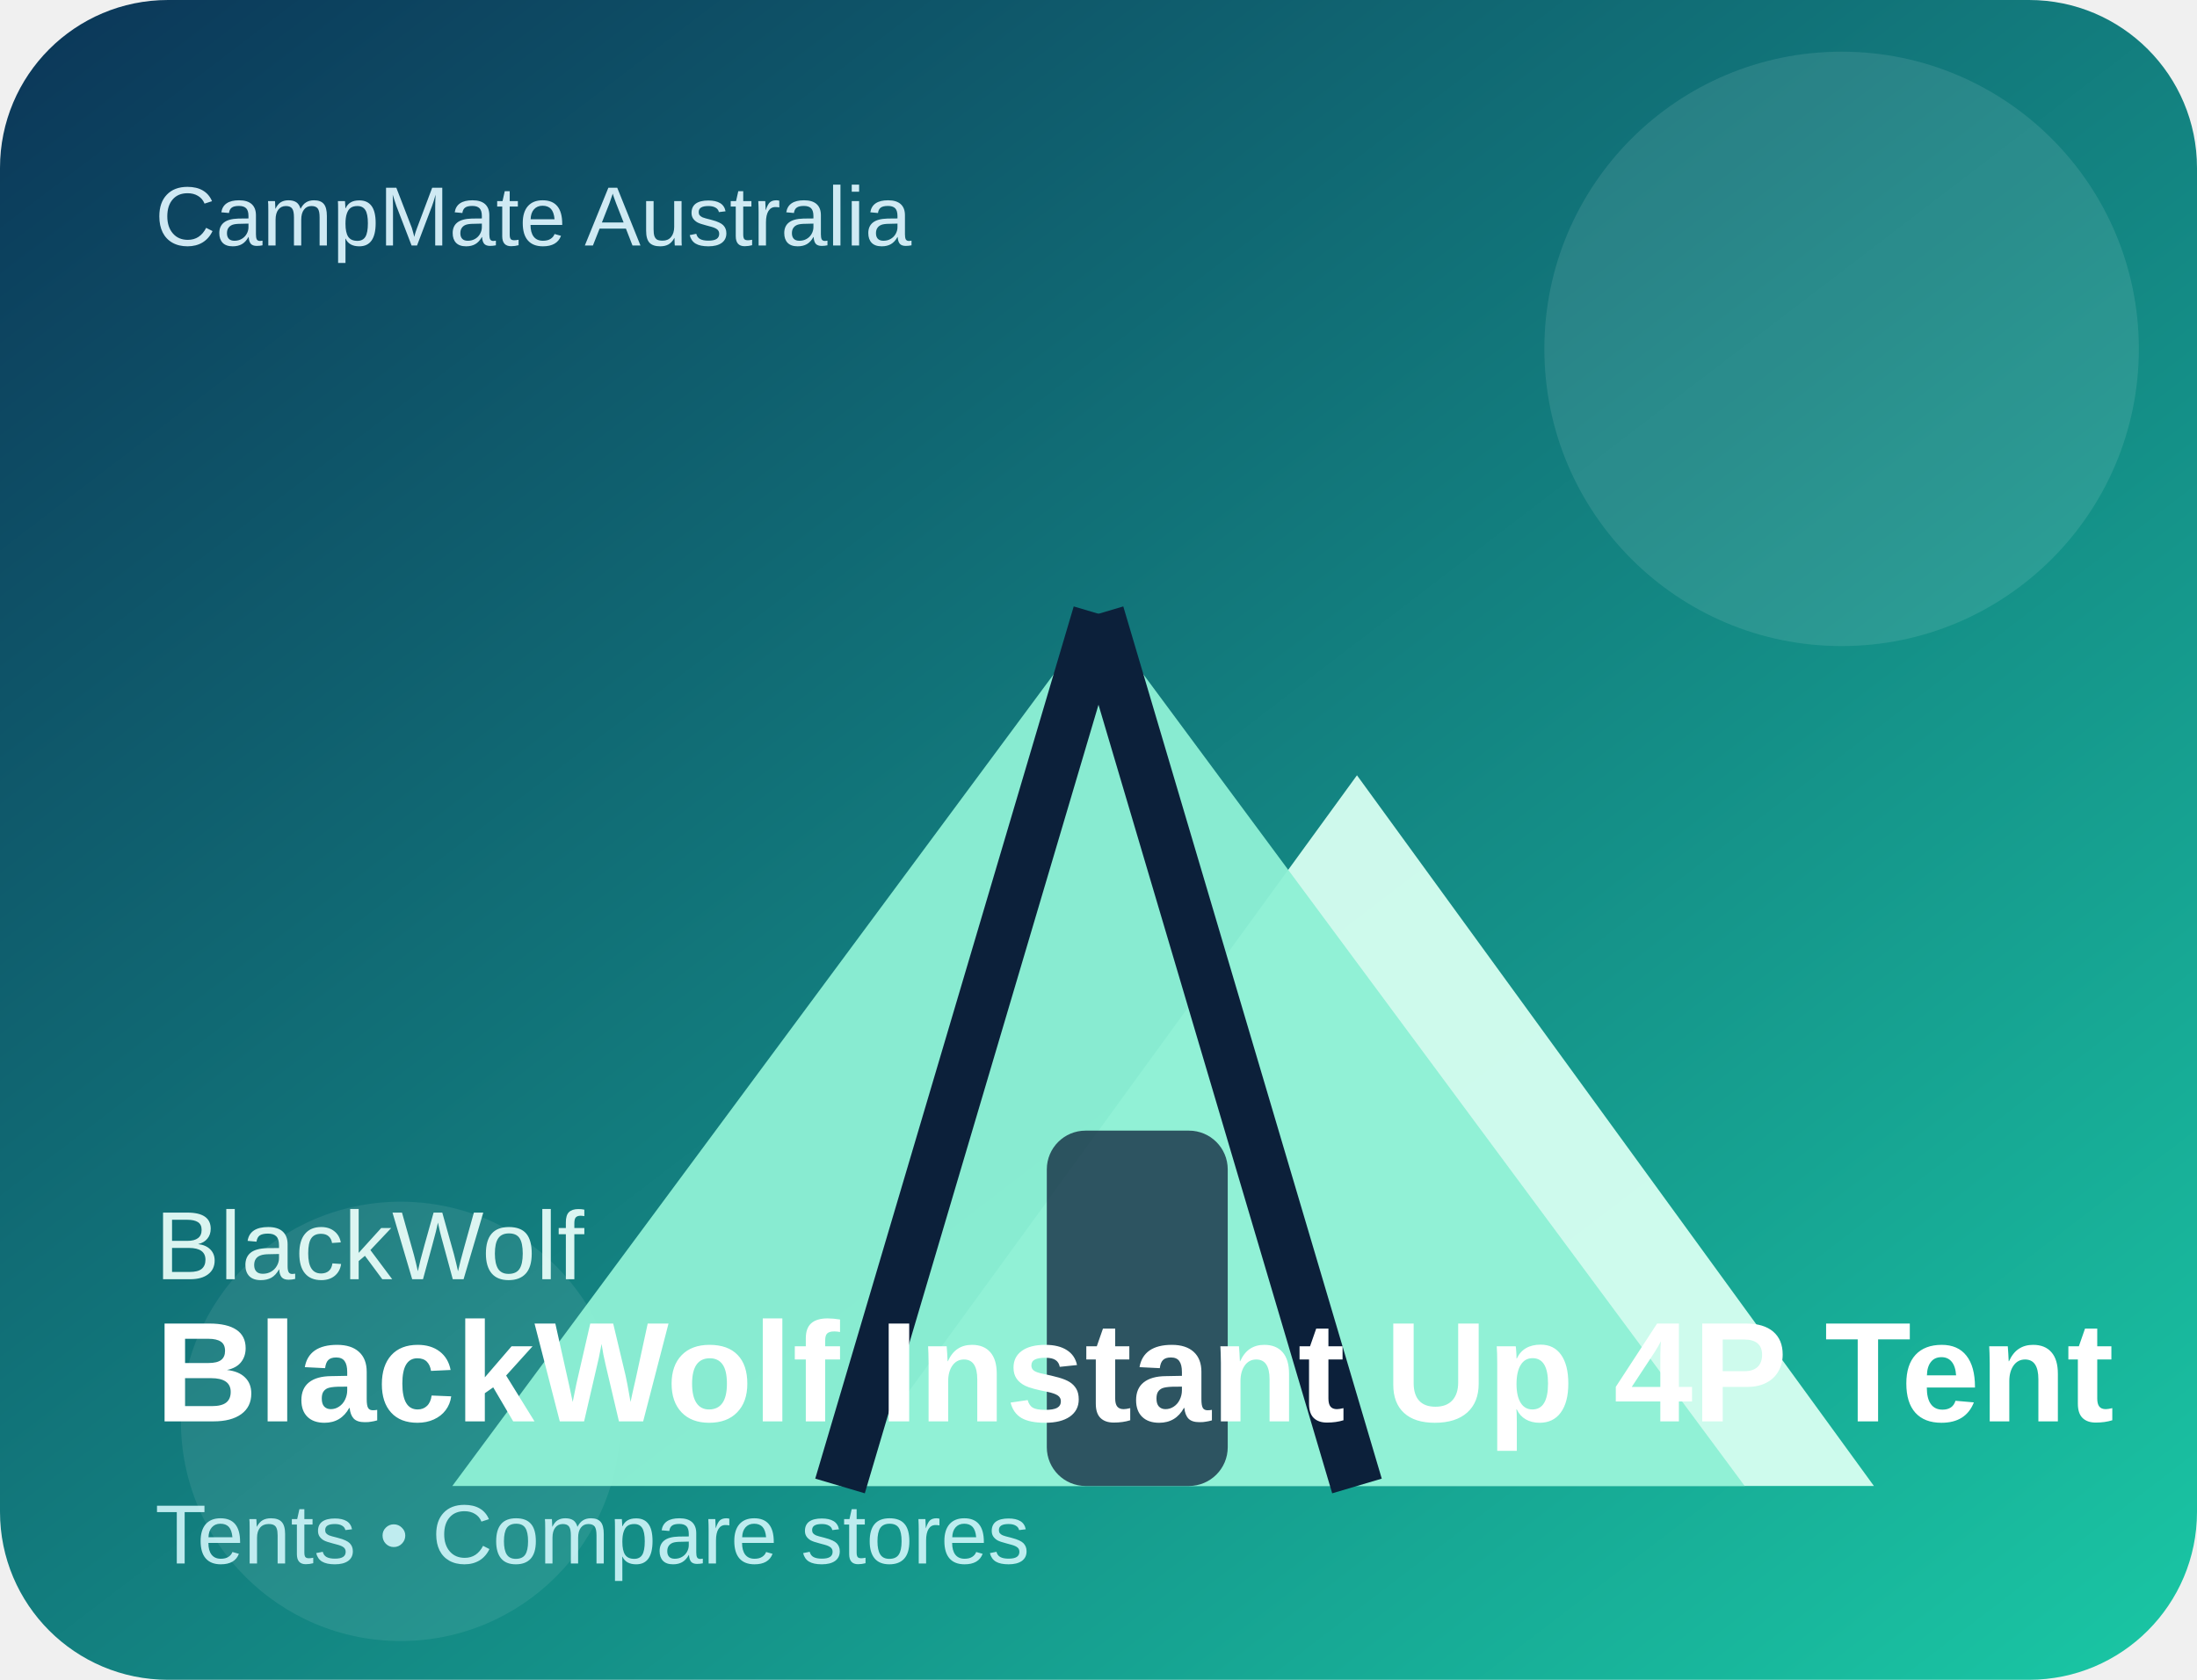
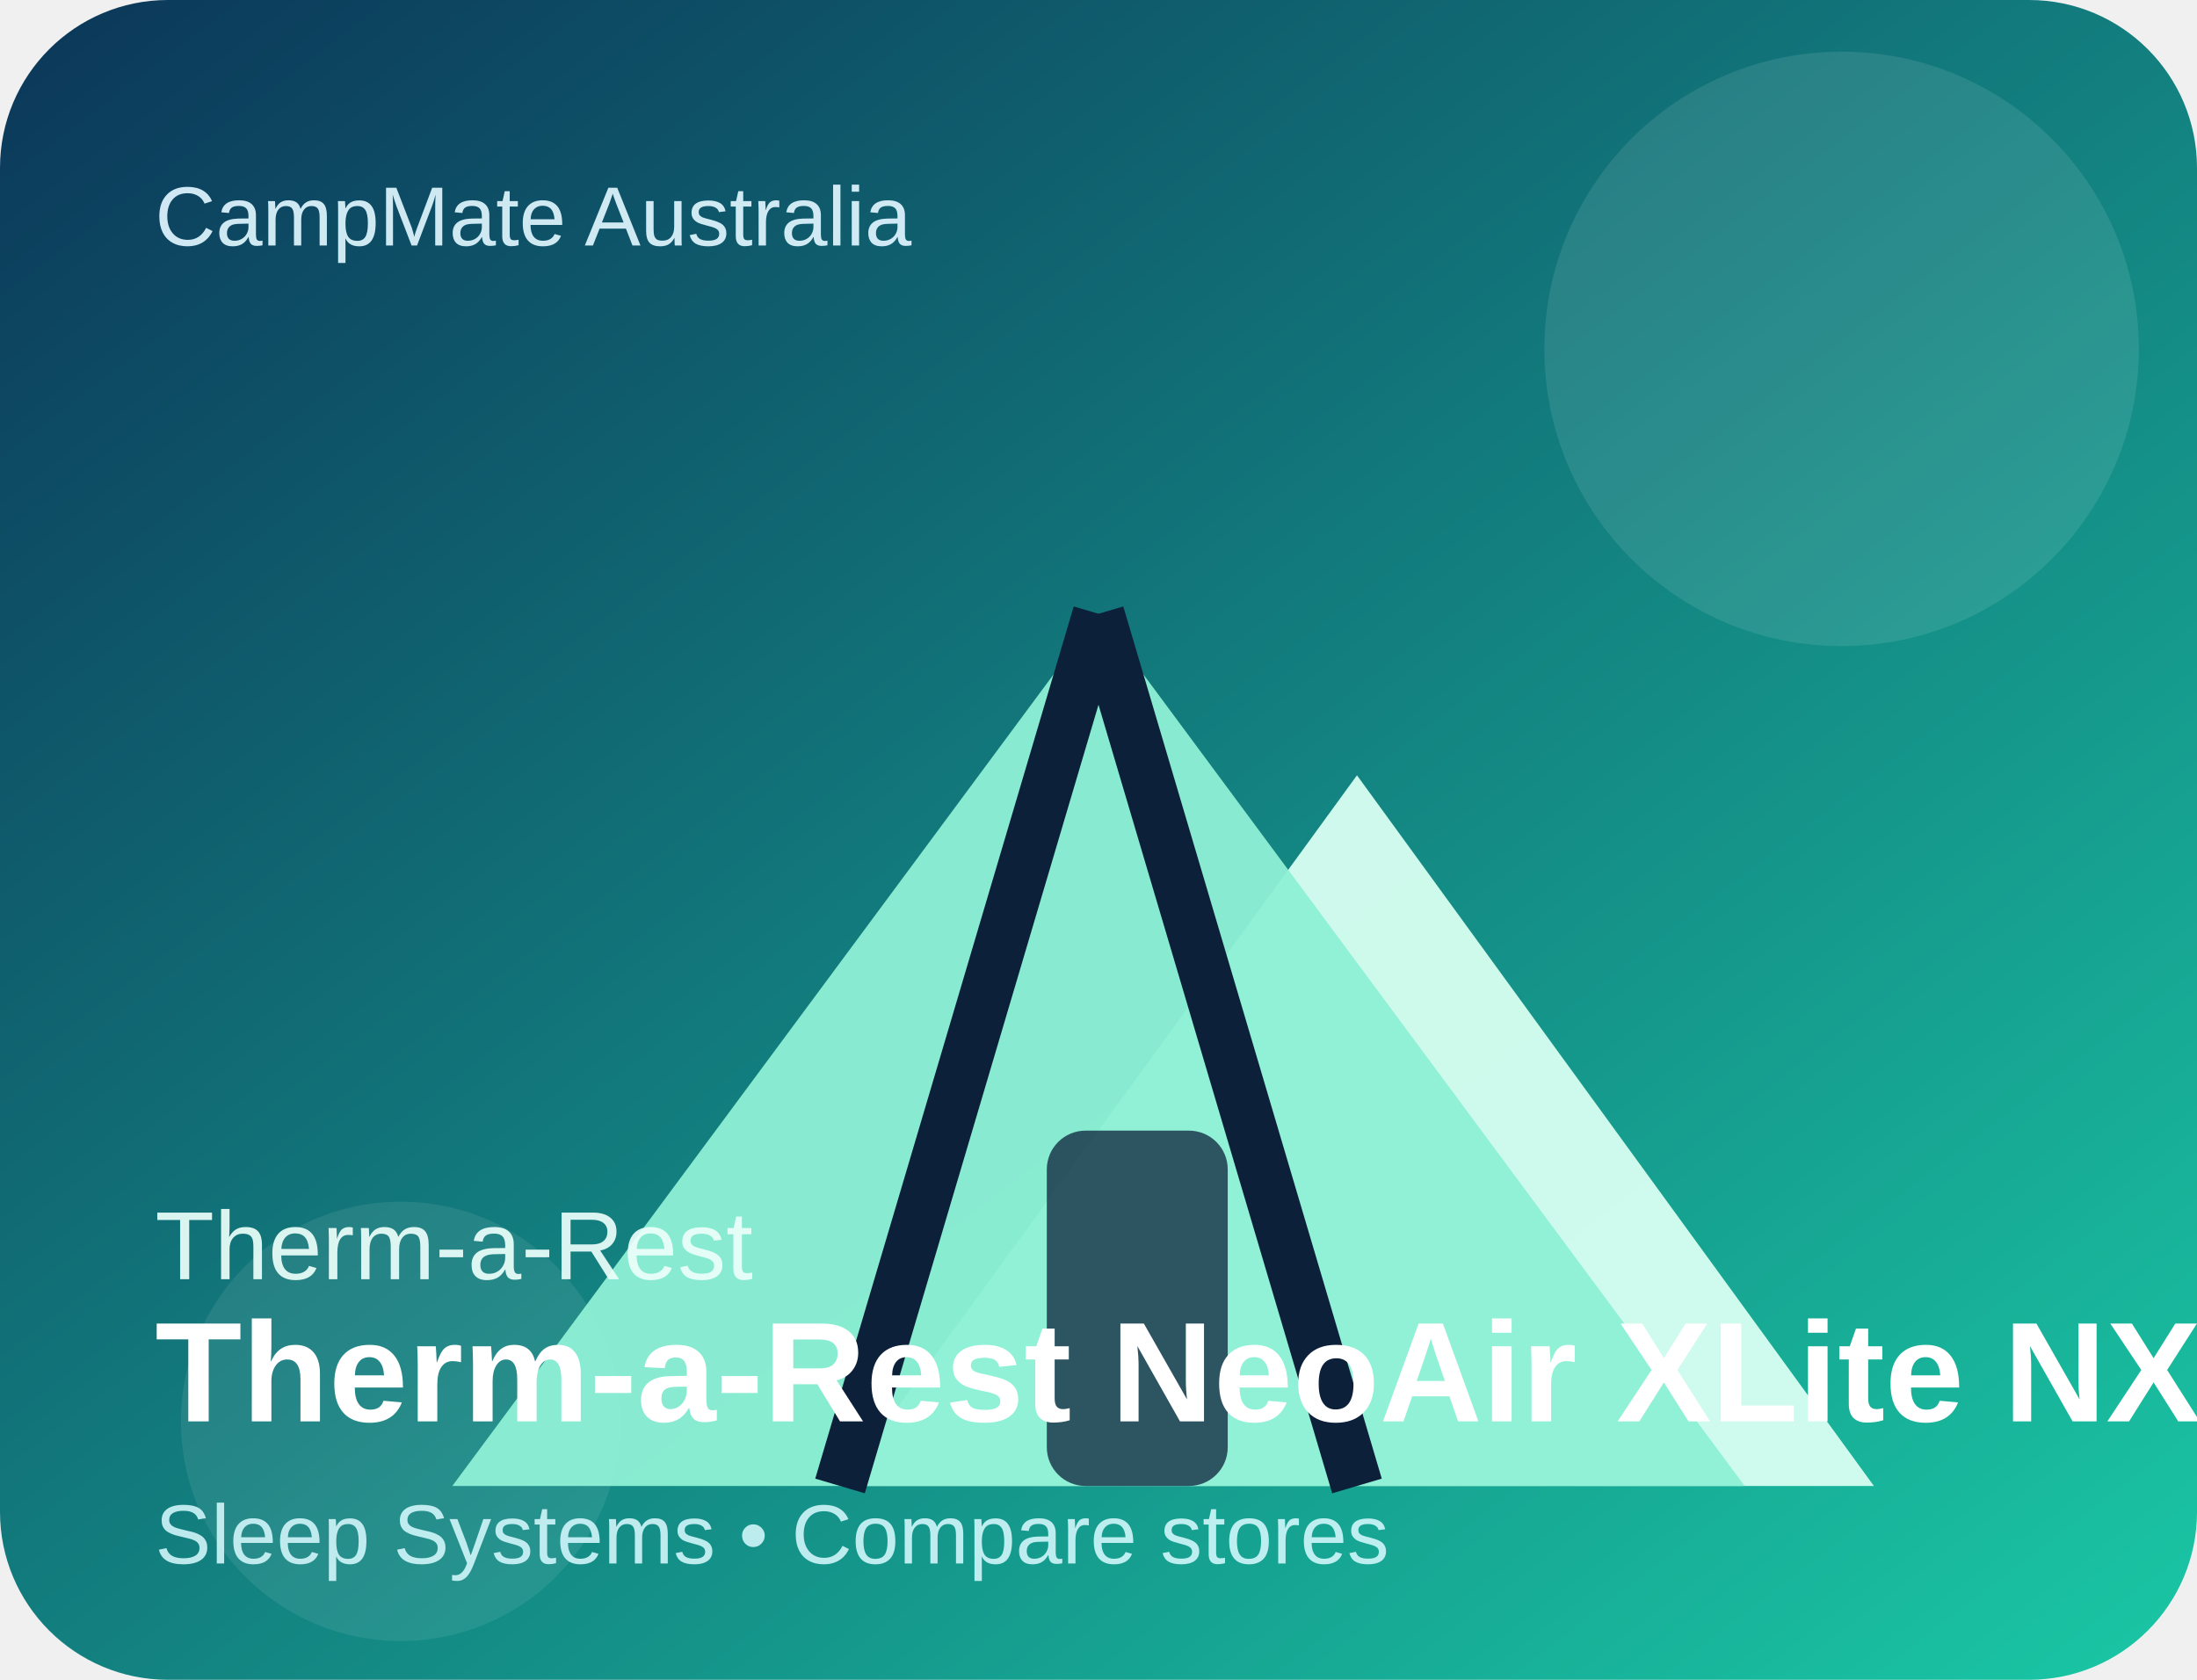
- <svg xmlns="http://www.w3.org/2000/svg" viewBox="0 0 340 260" role="img" aria-label="BlackWolf Instant Up 4P Tent 131">
+ <svg xmlns="http://www.w3.org/2000/svg" viewBox="0 0 340 260" role="img" aria-label="Therm-a-Rest NeoAir XLite NXT">
  <defs>
    <linearGradient id="g" x1="0" y1="0" x2="1" y2="1">
      <stop offset="0%" stop-color="#0b3558" />
      <stop offset="100%" stop-color="#1ac8a5" />
    </linearGradient>
  </defs>
  <rect width="340" height="260" rx="26" fill="url(#g)" />
  <circle cx="285" cy="54" r="46" fill="#ffffff" opacity="0.10" />
  <circle cx="62" cy="220" r="34" fill="#ffffff" opacity="0.08" />
  <path d="M130 230 L210 120 L290 230" fill="#d7fff1" opacity="0.95" />
  <path d="M70 230 L170 95 L270 230" fill="#8ef0d5" opacity="0.95" />
  <path d="M170 95 L210 230" stroke="#0c203a" stroke-width="8" />
  <path d="M170 95 L130 230" stroke="#0c203a" stroke-width="8" />
  <rect x="162" y="175" width="28" height="55" rx="6" fill="#0c203a" opacity="0.75" />
  <text x="24" y="38" font-family="Arial, Helvetica, sans-serif" font-size="13" fill="#dff6ff" opacity="0.92">CampMate Australia</text>
-   <text x="24" y="198" font-family="Arial, Helvetica, sans-serif" font-size="15" fill="#ecfffb" opacity="0.92">BlackWolf</text>
-   <text x="24" y="220" font-family="Arial, Helvetica, sans-serif" font-size="22" font-weight="700" fill="#ffffff">BlackWolf Instant Up 4P Tent</text>
-   <text x="24" y="242" font-family="Arial, Helvetica, sans-serif" font-size="13" fill="#d8faff" opacity="0.86">Tents • Compare stores</text>
+   <text x="24" y="198" font-family="Arial, Helvetica, sans-serif" font-size="15" fill="#ecfffb" opacity="0.92">Therm-a-Rest</text>
+   <text x="24" y="220" font-family="Arial, Helvetica, sans-serif" font-size="22" font-weight="700" fill="#ffffff">Therm-a-Rest NeoAir XLite NXT</text>
+   <text x="24" y="242" font-family="Arial, Helvetica, sans-serif" font-size="13" fill="#d8faff" opacity="0.86">Sleep Systems • Compare stores</text>
</svg>
